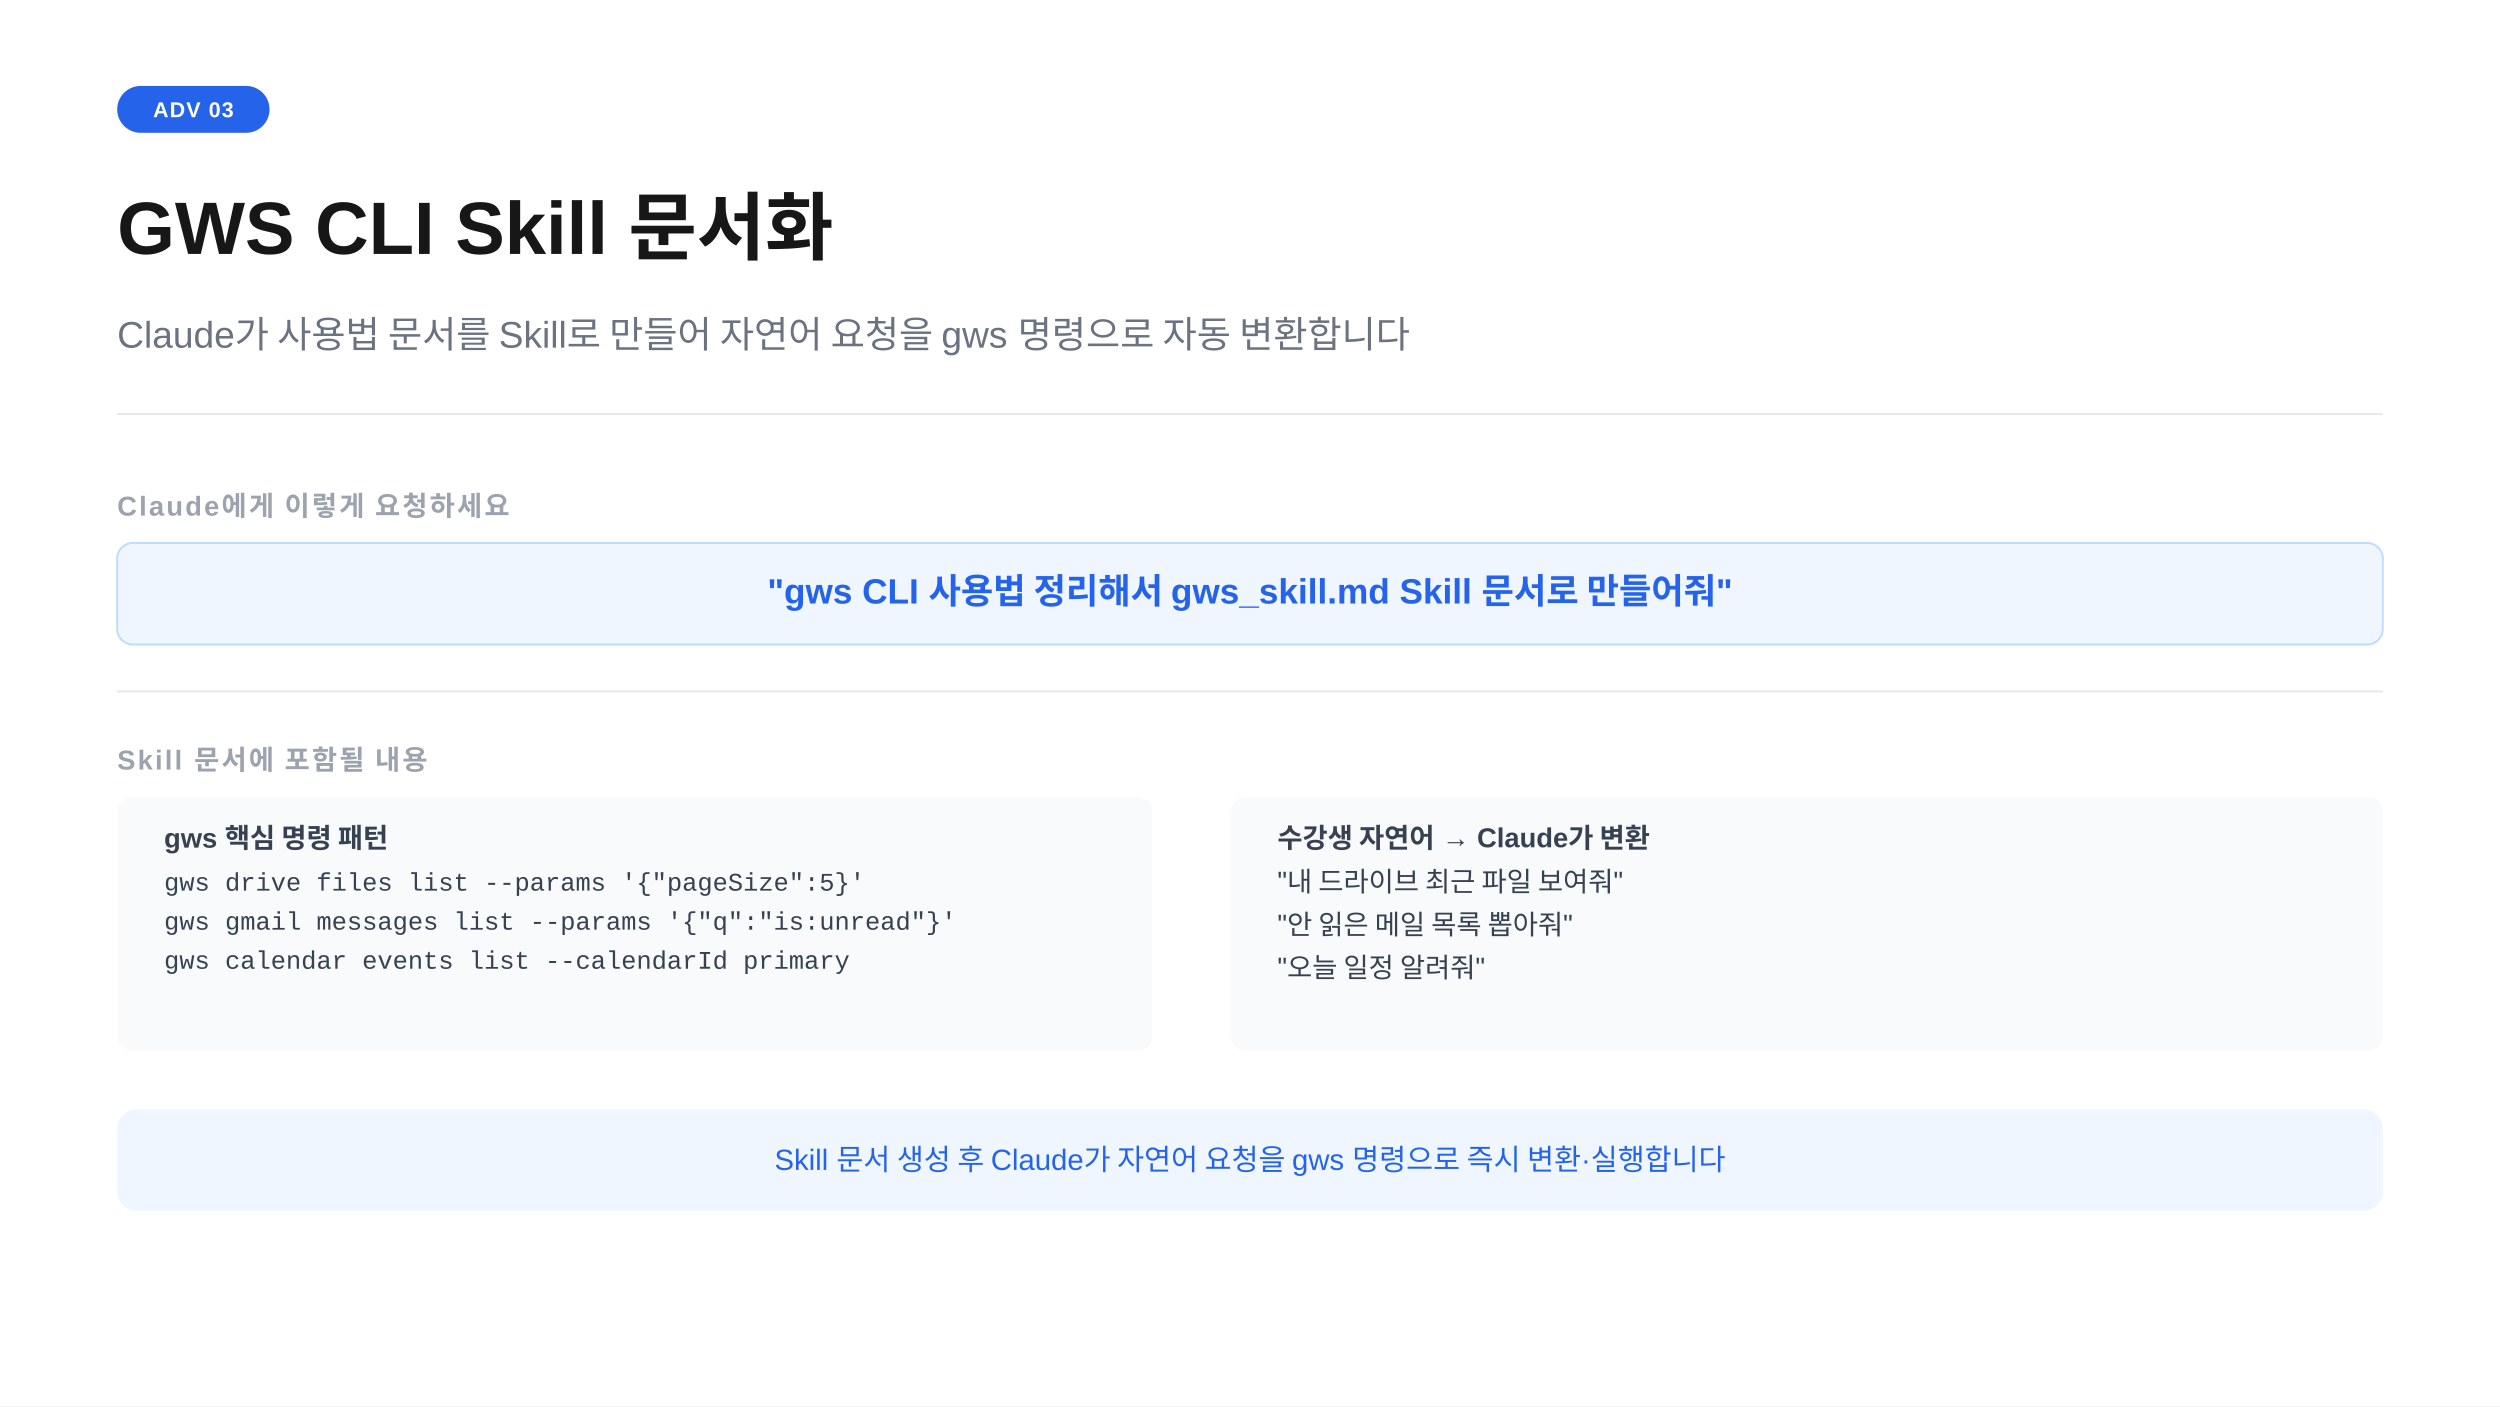
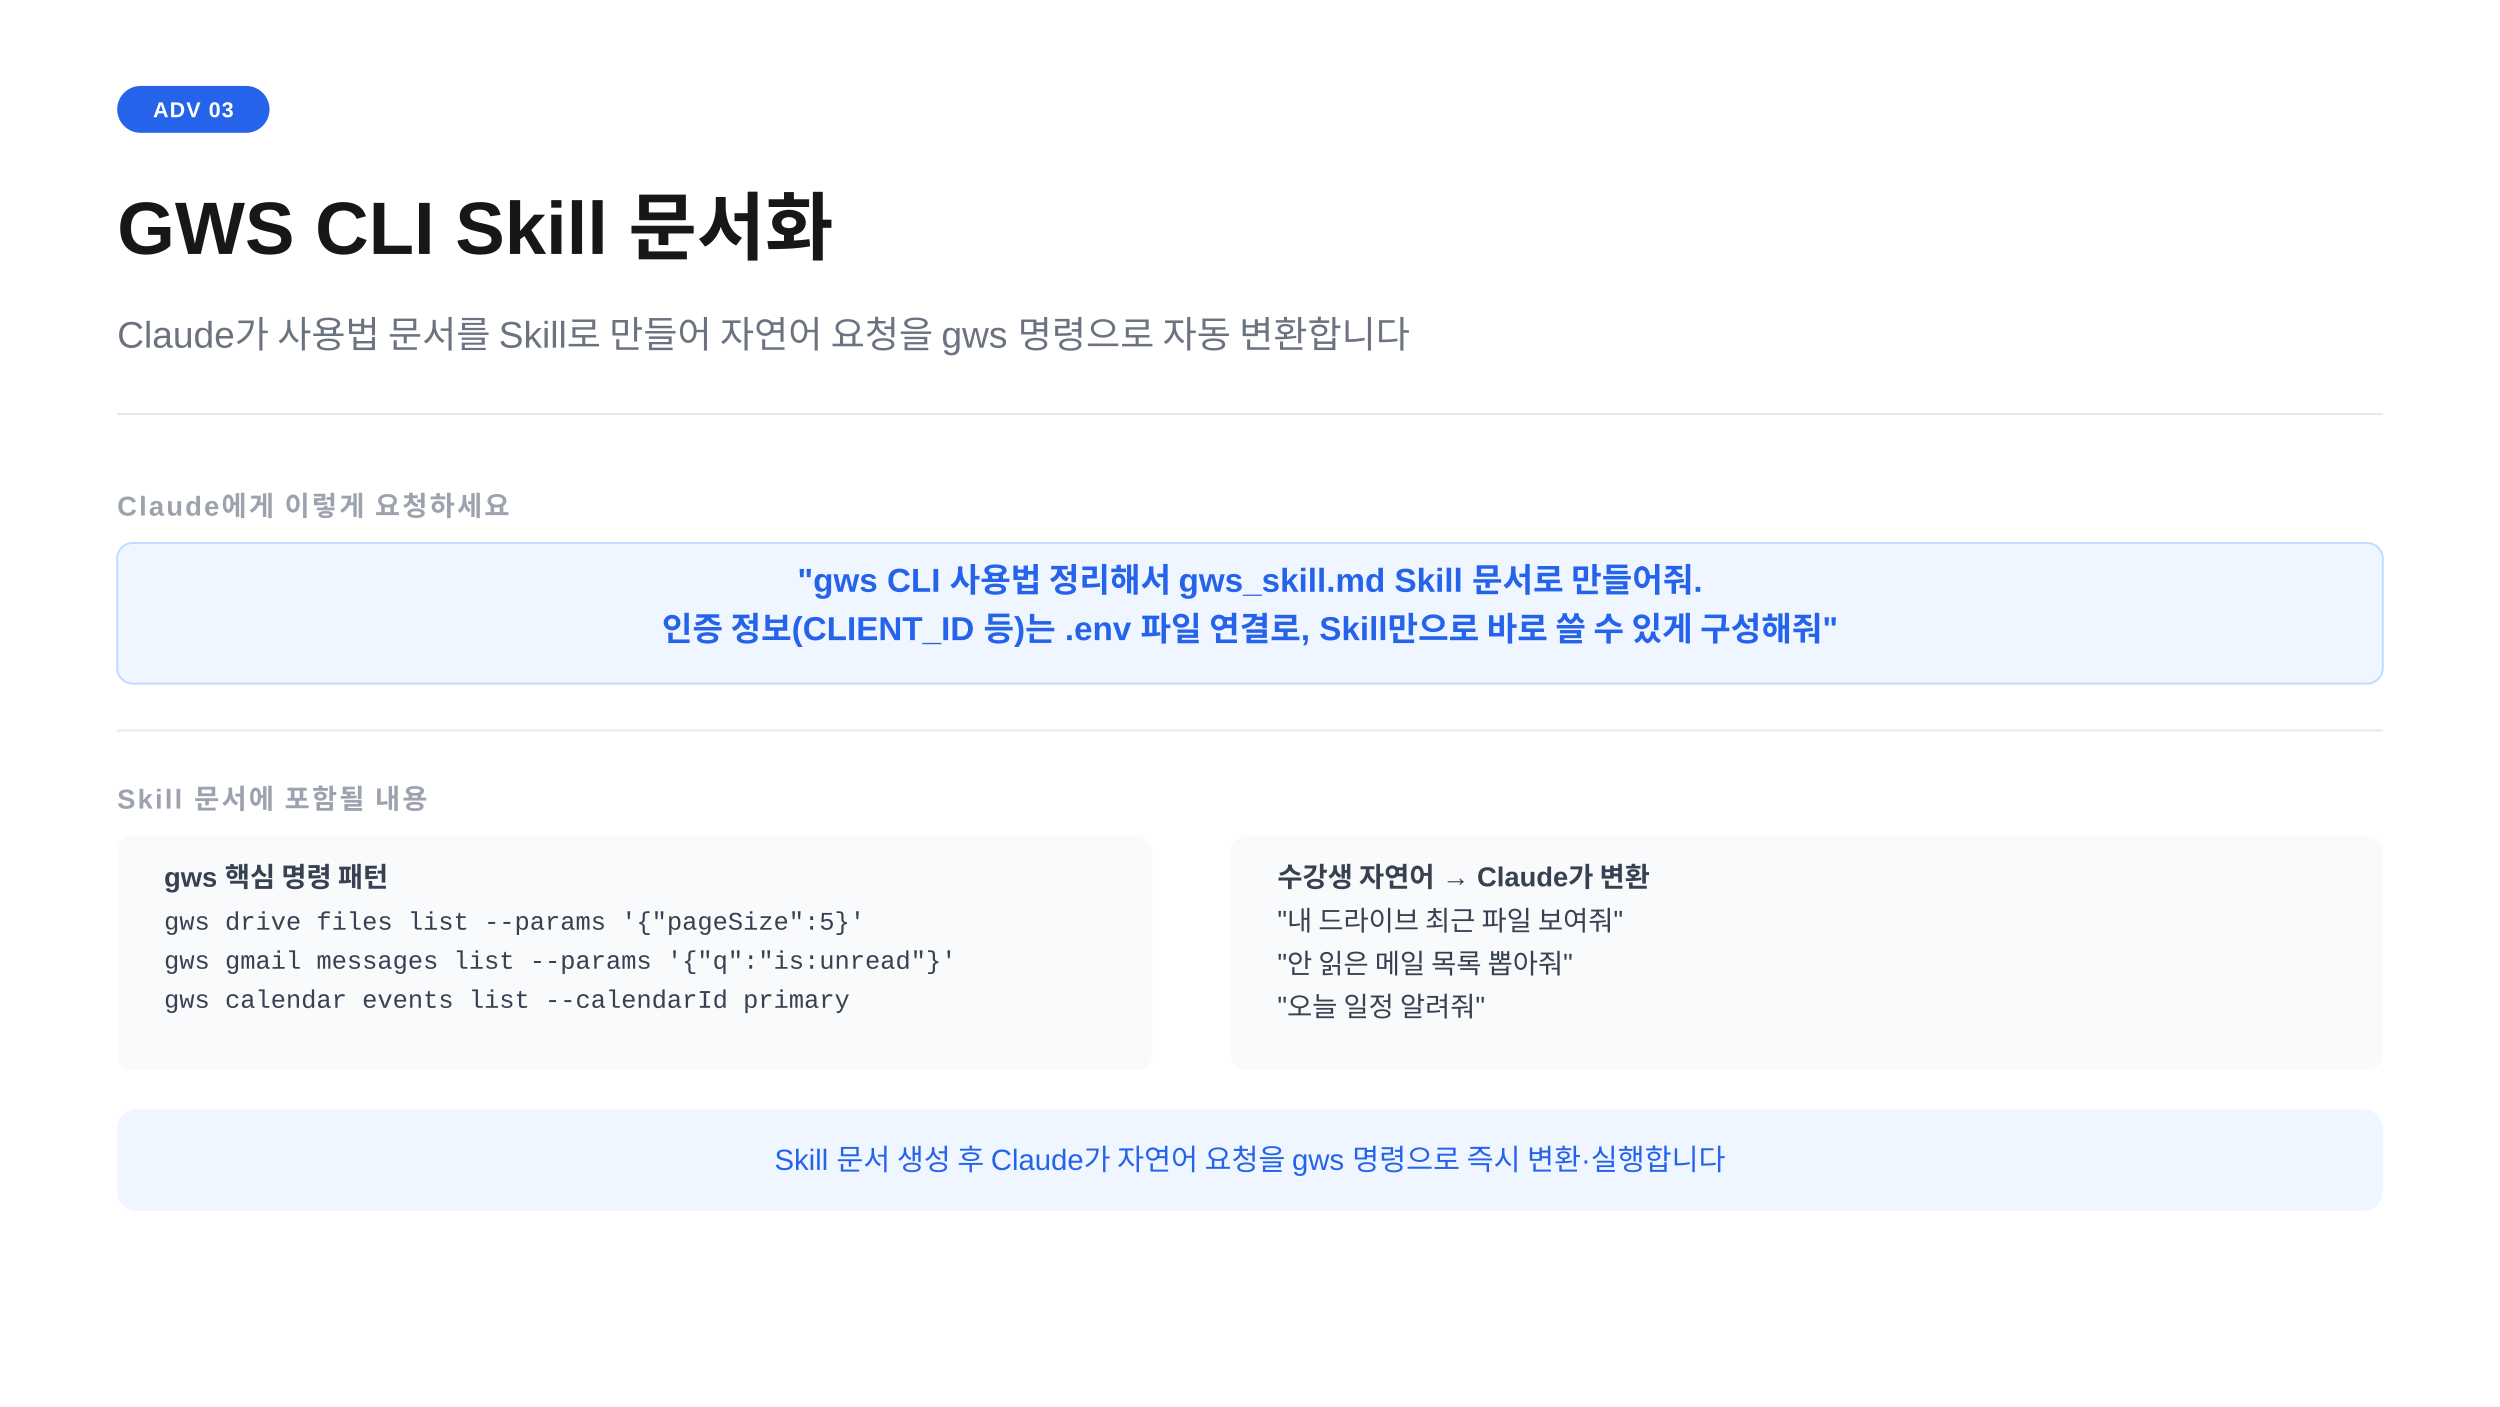
<svg xmlns="http://www.w3.org/2000/svg" width="1280" height="720" viewBox="0 0 1280 720">
  <rect width="1280" height="720" fill="#ffffff" />
  <rect x="60" y="44" width="78" height="24" rx="12" fill="#2563eb" />
  <text x="99" y="60" text-anchor="middle" font-family="-apple-system,BlinkMacSystemFont,'Segoe UI',Arial,sans-serif" font-size="11" font-weight="700" fill="#ffffff" letter-spacing="0.05em">ADV 03</text>
  <text x="60" y="130" font-family="-apple-system,BlinkMacSystemFont,'Segoe UI',Arial,sans-serif" font-size="38" font-weight="700" fill="#171717">GWS CLI Skill 문서화</text>
  <text x="60" y="178" font-family="-apple-system,BlinkMacSystemFont,'Segoe UI',Arial,sans-serif" font-size="19" fill="#6b7280">Claude가 사용법 문서를 Skill로 만들어 자연어 요청을 gws 명령으로 자동 변환합니다</text>
  <line x1="60" y1="212" x2="1220" y2="212" stroke="#e5e7eb" stroke-width="1" />
  <text x="60" y="264" font-family="-apple-system,BlinkMacSystemFont,'Segoe UI',Arial,sans-serif" font-size="14" font-weight="600" fill="#9ca3af" letter-spacing="0.08em">Claude에게 이렇게 요청하세요</text>
-   <rect x="60" y="278" width="1160" height="52" rx="8" fill="#eff6ff" stroke="#bfdbfe" stroke-width="1" />
-   <text x="640" y="309" text-anchor="middle" font-family="-apple-system,BlinkMacSystemFont,'Segoe UI',Arial,sans-serif" font-size="18" font-weight="600" fill="#2563eb">"gws CLI 사용법 정리해서 gws_skill.md Skill 문서로 만들어줘"</text>
-   <line x1="60" y1="354" x2="1220" y2="354" stroke="#e5e7eb" stroke-width="1" />
-   <text x="60" y="394" font-family="-apple-system,BlinkMacSystemFont,'Segoe UI',Arial,sans-serif" font-size="14" font-weight="600" fill="#9ca3af" letter-spacing="0.08em">Skill 문서에 포함될 내용</text>
-   <rect x="60" y="408" width="530" height="130" rx="8" fill="#f8fafc" />
-   <text x="84" y="434" font-family="-apple-system,BlinkMacSystemFont,'Segoe UI',Arial,sans-serif" font-size="14" font-weight="600" fill="#374151">gws 핵심 명령 패턴</text>
-   <text x="84" y="456" font-family="'Courier New',Courier,monospace" font-size="13" fill="#374151">gws drive files list --params '{"pageSize":5}'</text>
-   <text x="84" y="476" font-family="'Courier New',Courier,monospace" font-size="13" fill="#374151">gws gmail messages list --params '{"q":"is:unread"}'</text>
-   <text x="84" y="496" font-family="'Courier New',Courier,monospace" font-size="13" fill="#374151">gws calendar events list --calendarId primary</text>
-   <rect x="630" y="408" width="590" height="130" rx="8" fill="#f8fafc" />
-   <text x="654" y="434" font-family="-apple-system,BlinkMacSystemFont,'Segoe UI',Arial,sans-serif" font-size="14" font-weight="600" fill="#374151">수강생 자연어 → Claude가 변환</text>
-   <text x="654" y="456" font-family="-apple-system,BlinkMacSystemFont,'Segoe UI',Arial,sans-serif" font-size="14" fill="#374151">"내 드라이브 최근 파일 보여줘"</text>
-   <text x="654" y="478" font-family="-apple-system,BlinkMacSystemFont,'Segoe UI',Arial,sans-serif" font-size="14" fill="#374151">"안 읽은 메일 목록 뽑아줘"</text>
-   <text x="654" y="500" font-family="-apple-system,BlinkMacSystemFont,'Segoe UI',Arial,sans-serif" font-size="14" fill="#374151">"오늘 일정 알려줘"</text>
+   <rect x="60" y="278" width="1160" height="72" rx="8" fill="#eff6ff" stroke="#bfdbfe" stroke-width="1" />
+   <text x="640" y="303" text-anchor="middle" font-family="-apple-system,BlinkMacSystemFont,'Segoe UI',Arial,sans-serif" font-size="17" font-weight="600" fill="#2563eb">"gws CLI 사용법 정리해서 gws_skill.md Skill 문서로 만들어줘.</text>
+   <text x="640" y="328" text-anchor="middle" font-family="-apple-system,BlinkMacSystemFont,'Segoe UI',Arial,sans-serif" font-size="17" font-weight="600" fill="#2563eb"> 인증 정보(CLIENT_ID 등)는 .env 파일 연결로, Skill만으로 바로 쓸 수 있게 구성해줘"</text>
+   <line x1="60" y1="374" x2="1220" y2="374" stroke="#e5e7eb" stroke-width="1" />
+   <text x="60" y="414" font-family="-apple-system,BlinkMacSystemFont,'Segoe UI',Arial,sans-serif" font-size="14" font-weight="600" fill="#9ca3af" letter-spacing="0.08em">Skill 문서에 포함될 내용</text>
+   <rect x="60" y="428" width="530" height="120" rx="8" fill="#f8fafc" />
+   <text x="84" y="454" font-family="-apple-system,BlinkMacSystemFont,'Segoe UI',Arial,sans-serif" font-size="14" font-weight="600" fill="#374151">gws 핵심 명령 패턴</text>
+   <text x="84" y="476" font-family="'Courier New',Courier,monospace" font-size="13" fill="#374151">gws drive files list --params '{"pageSize":5}'</text>
+   <text x="84" y="496" font-family="'Courier New',Courier,monospace" font-size="13" fill="#374151">gws gmail messages list --params '{"q":"is:unread"}'</text>
+   <text x="84" y="516" font-family="'Courier New',Courier,monospace" font-size="13" fill="#374151">gws calendar events list --calendarId primary</text>
+   <rect x="630" y="428" width="590" height="120" rx="8" fill="#f8fafc" />
+   <text x="654" y="454" font-family="-apple-system,BlinkMacSystemFont,'Segoe UI',Arial,sans-serif" font-size="14" font-weight="600" fill="#374151">수강생 자연어 → Claude가 변환</text>
+   <text x="654" y="476" font-family="-apple-system,BlinkMacSystemFont,'Segoe UI',Arial,sans-serif" font-size="14" fill="#374151">"내 드라이브 최근 파일 보여줘"</text>
+   <text x="654" y="498" font-family="-apple-system,BlinkMacSystemFont,'Segoe UI',Arial,sans-serif" font-size="14" fill="#374151">"안 읽은 메일 목록 뽑아줘"</text>
+   <text x="654" y="520" font-family="-apple-system,BlinkMacSystemFont,'Segoe UI',Arial,sans-serif" font-size="14" fill="#374151">"오늘 일정 알려줘"</text>
  <rect x="60" y="568" width="1160" height="52" rx="10" fill="#eff6ff" />
  <text x="640" y="599" text-anchor="middle" font-family="-apple-system,BlinkMacSystemFont,'Segoe UI',Arial,sans-serif" font-size="15" fill="#2563eb">Skill 문서 생성 후 Claude가 자연어 요청을 gws 명령으로 즉시 변환·실행합니다</text>
</svg>
